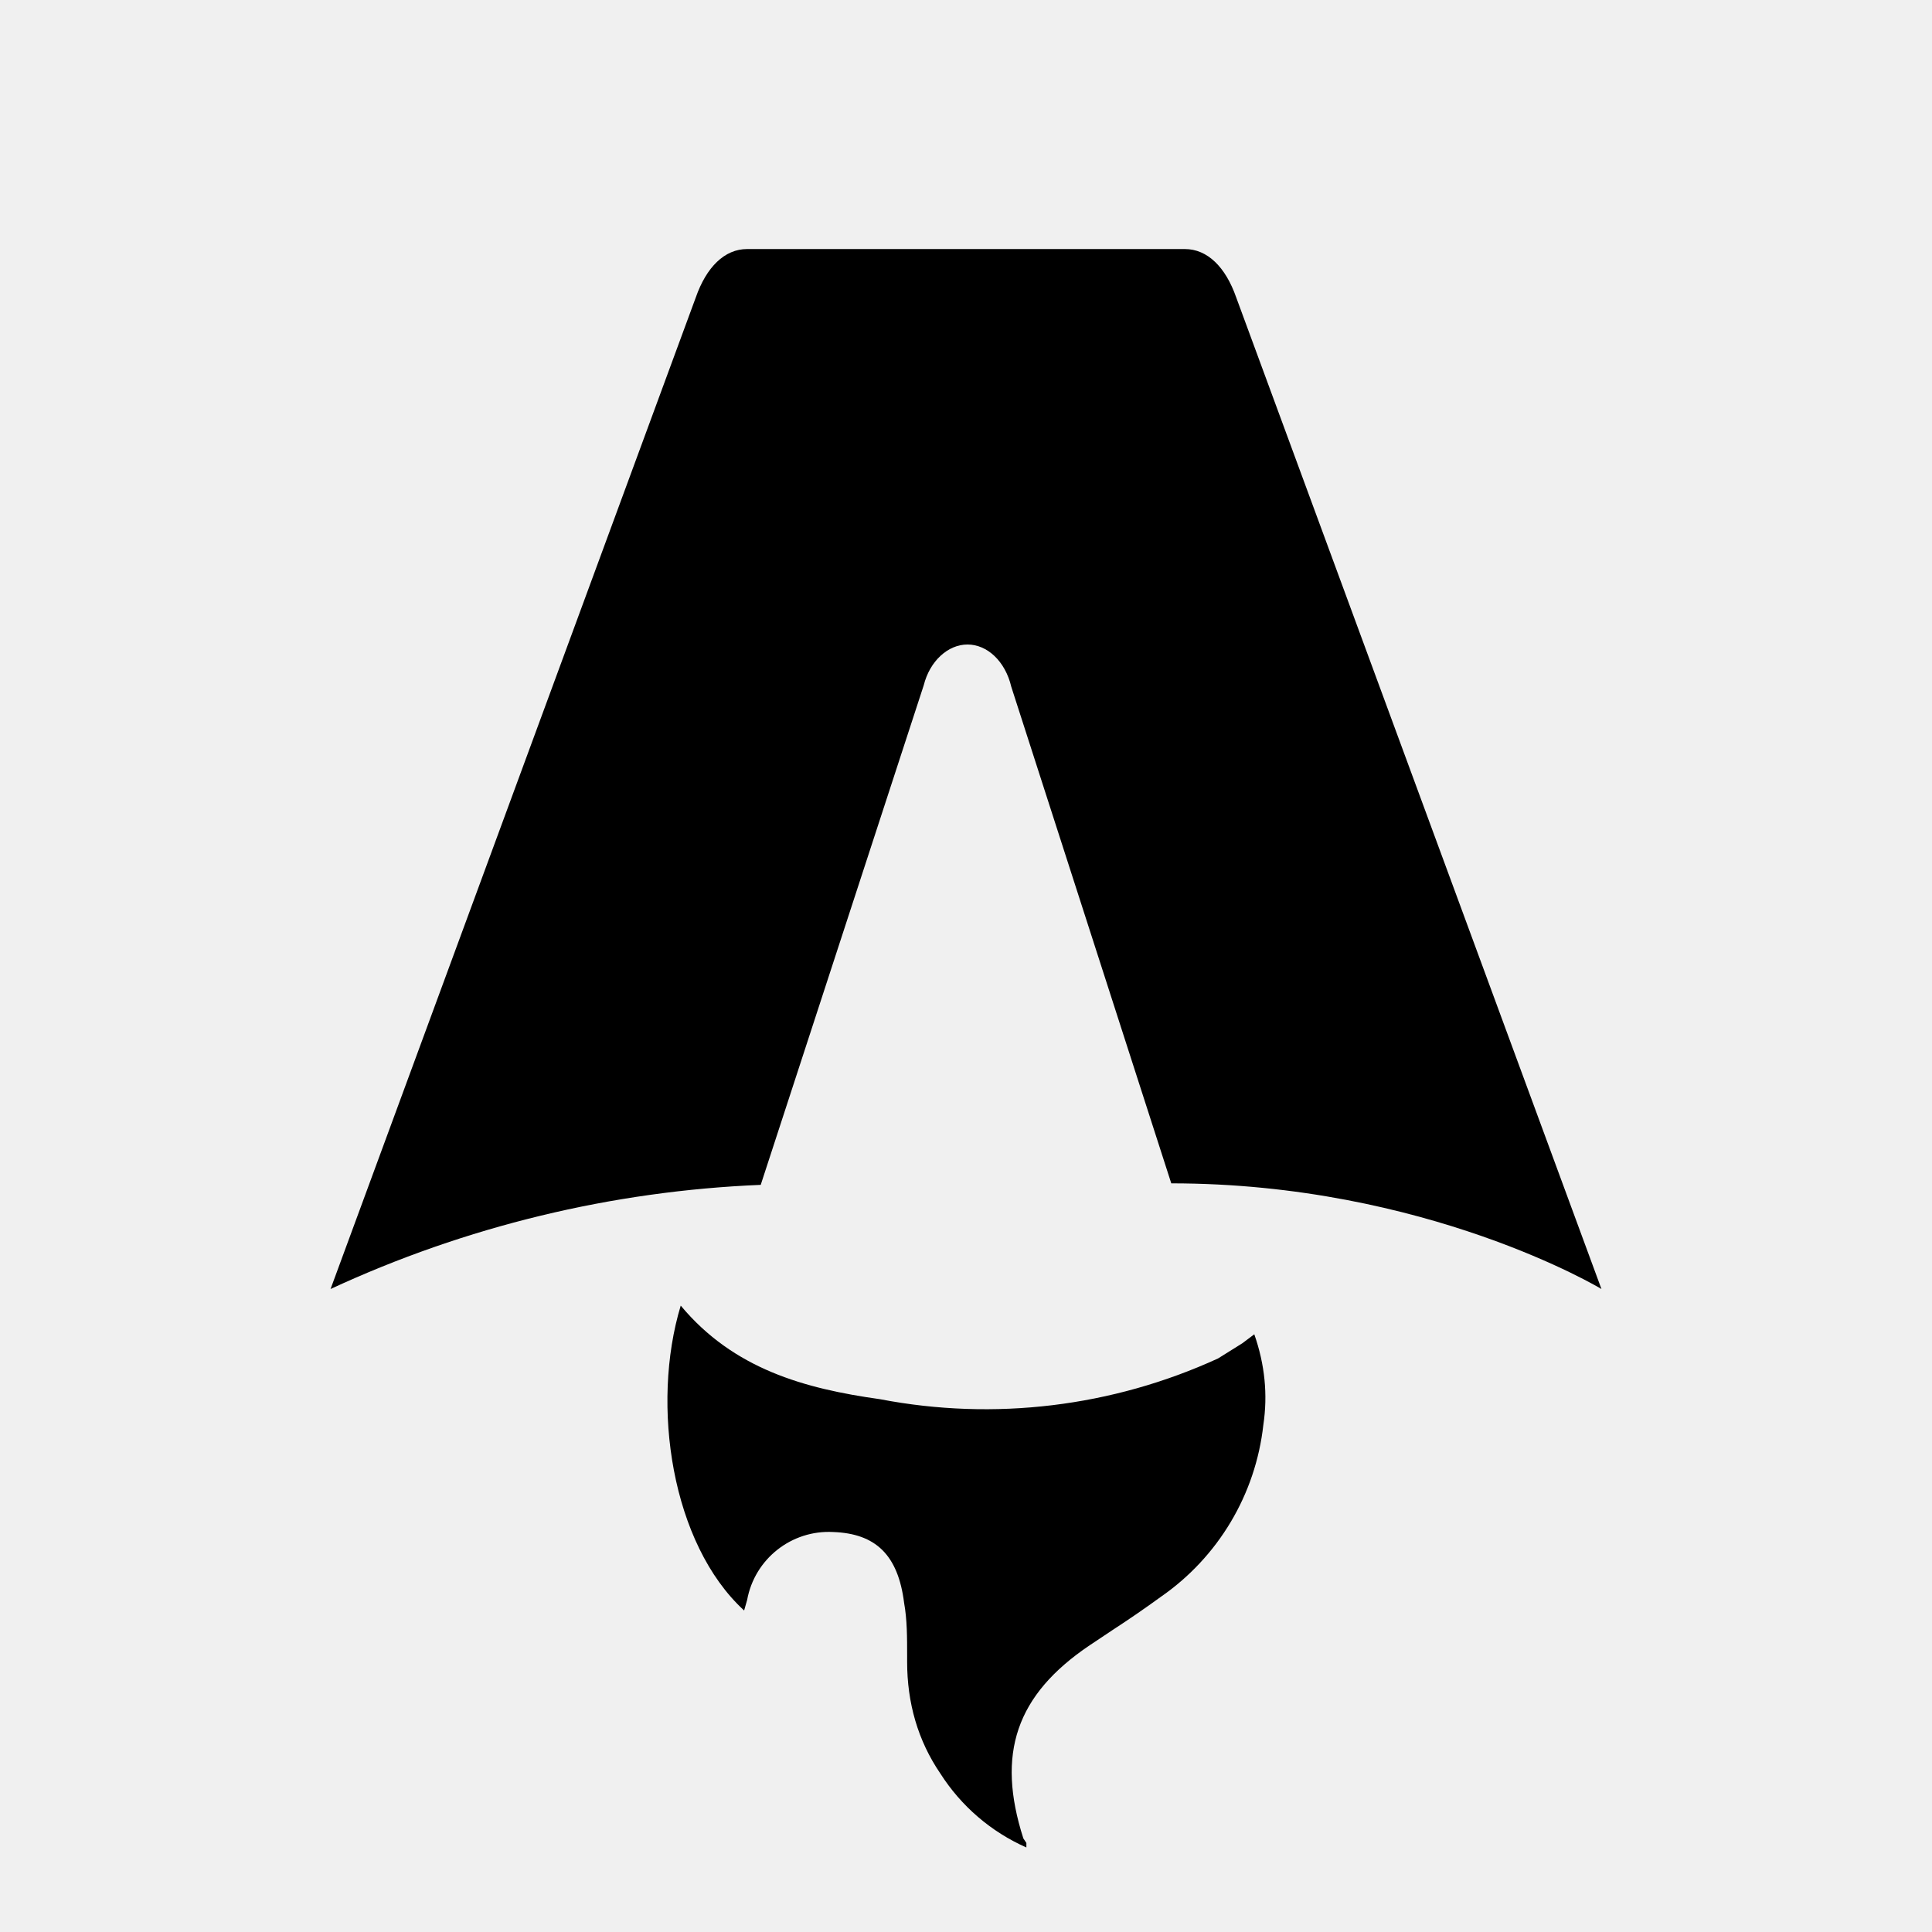
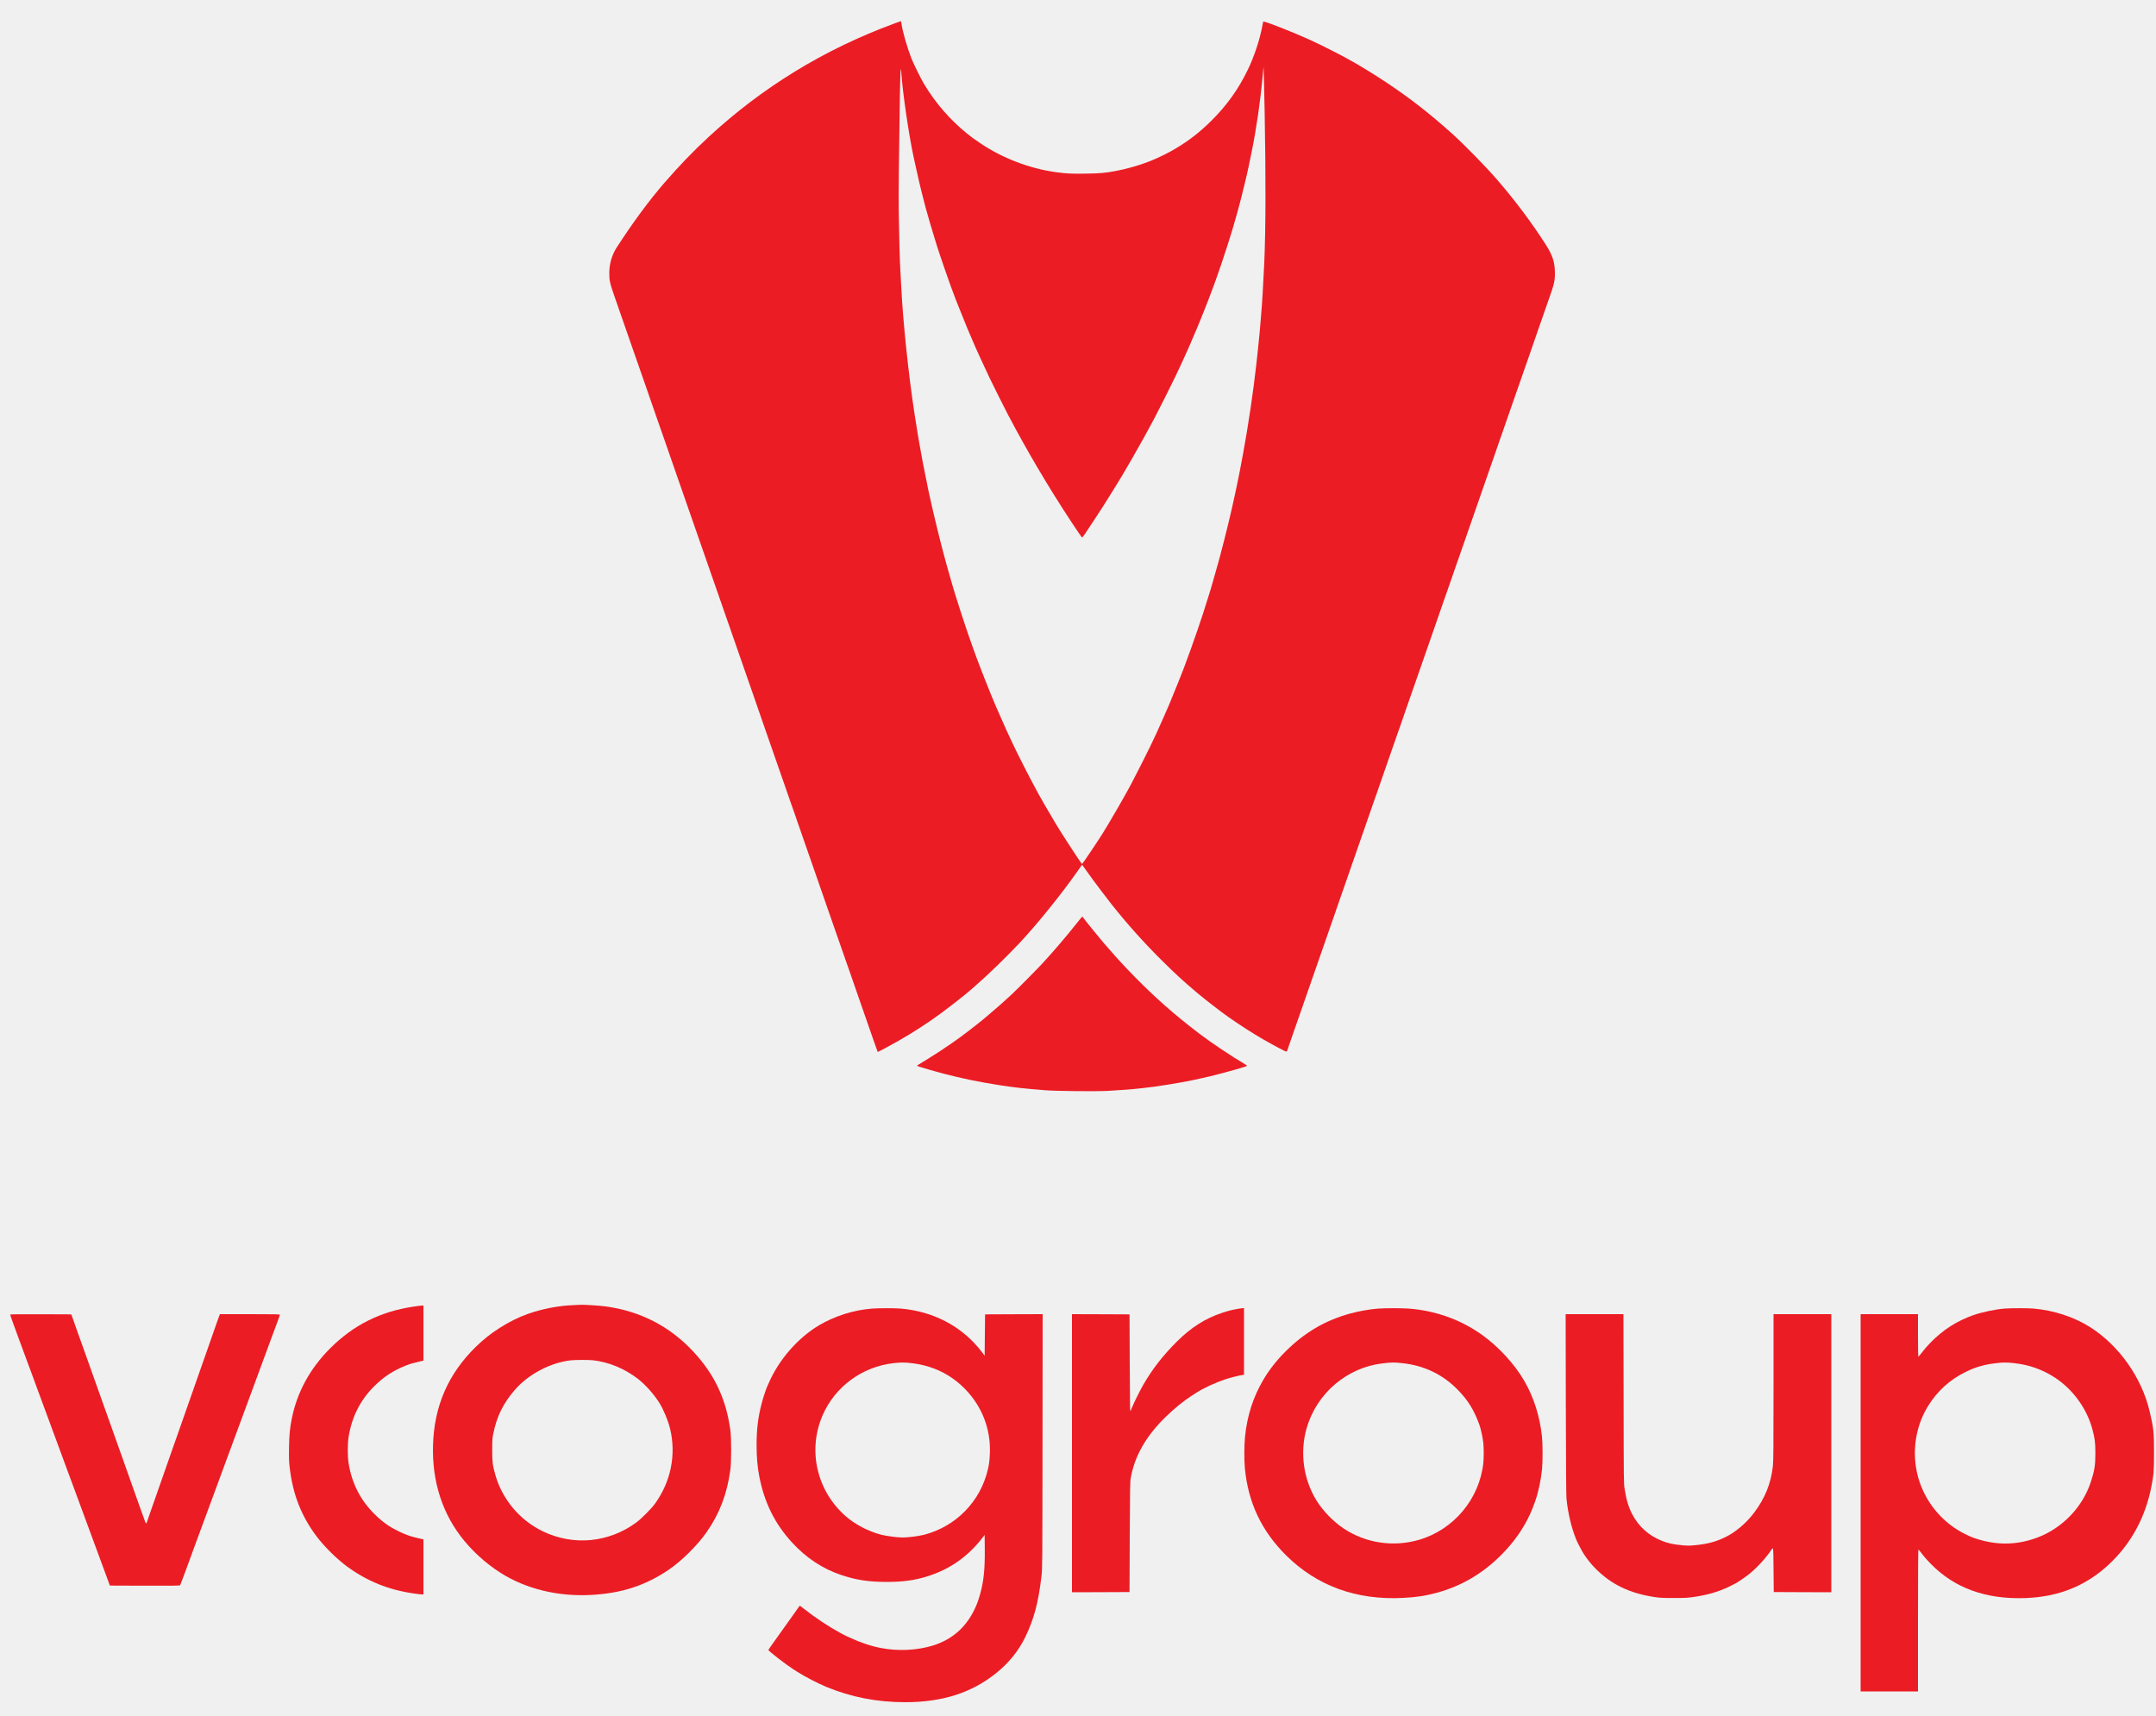
- <svg xmlns="http://www.w3.org/2000/svg" fill="none" viewBox="0 0 128 128">
-   <path d="M50.4 78.5a75.1 75.1 0 0 0-28.5 6.9l24.2-65.7c.7-2 1.9-3.2 3.4-3.2h29c1.5 0 2.7 1.2 3.4 3.2l24.2 65.7s-11.6-7-28.5-7L67 45.5c-.4-1.7-1.6-2.8-2.9-2.8-1.3 0-2.5 1.1-2.9 2.7L50.4 78.5Zm-1.1 28.2Zm-4.2-20.2c-2 6.6-.6 15.8 4.2 20.2a17.5 17.5 0 0 1 .2-.7 5.5 5.5 0 0 1 5.7-4.5c2.8.1 4.3 1.5 4.7 4.7.2 1.1.2 2.3.2 3.5v.4c0 2.7.7 5.2 2.2 7.4a13 13 0 0 0 5.7 4.9v-.3l-.2-.3c-1.8-5.6-.5-9.5 4.4-12.8l1.5-1a73 73 0 0 0 3.2-2.2 16 16 0 0 0 6.8-11.4c.3-2 .1-4-.6-6l-.8.6-1.6 1a37 37 0 0 1-22.4 2.7c-5-.7-9.7-2-13.2-6.2Z" />
-   <style>
-         path { fill: #000; }
-         @media (prefers-color-scheme: dark) {
-             path { fill: #FFF; }
-         }
-     </style>
+ <svg xmlns="http://www.w3.org/2000/svg" version="1.0" width="5000pt" height="3980pt" viewBox="0 0 5000 3980" preserveAspectRatio="xMidYMid meet">
+   <g transform="translate(0,3980) scale(0.1,-0.1)" fill="#ec1c24" stroke="none">
+     <path d="M20725 39249 c-1617 -598 -3042 -1470 -4295 -2629 -359 -332 -666 -651 -1026 -1065 -349 -403 -733 -923 -1099 -1490 -115 -178 -175 -383 -175 -598 0 -183 10 -226 145 -612 95 -270 175 -501 259 -745 30 -85 89 -254 131 -375 42 -121 94 -269 115 -330 61 -176 188 -540 232 -665 22 -63 46 -133 53 -155 7 -22 41 -119 75 -215 34 -96 88 -251 120 -345 53 -152 97 -280 217 -620 19 -55 43 -125 53 -155 10 -30 46 -134 80 -230 34 -96 68 -193 75 -215 7 -22 41 -119 75 -215 34 -96 70 -200 80 -230 10 -30 46 -134 80 -230 34 -96 68 -193 75 -215 7 -22 41 -119 75 -215 34 -96 70 -200 80 -230 18 -56 41 -122 150 -430 34 -96 70 -200 80 -230 10 -30 46 -134 80 -230 34 -96 68 -193 75 -215 7 -22 41 -119 75 -215 34 -96 70 -200 80 -230 10 -30 46 -134 80 -230 34 -96 68 -193 75 -215 7 -22 41 -119 75 -215 34 -96 68 -193 75 -215 7 -22 43 -125 80 -230 37 -104 72 -208 80 -230 7 -22 43 -125 80 -230 36 -104 72 -208 80 -230 7 -22 41 -119 75 -215 34 -96 68 -193 75 -215 7 -22 47 -137 88 -255 156 -446 250 -716 257 -740 5 -14 36 -101 68 -195 95 -270 223 -636 237 -680 8 -22 42 -119 75 -215 34 -96 70 -200 80 -230 10 -30 47 -134 80 -230 34 -96 68 -193 76 -215 7 -22 41 -119 74 -215 34 -96 70 -200 80 -230 10 -30 46 -134 80 -230 95 -270 175 -499 265 -760 30 -85 80 -231 113 -325 33 -93 99 -282 146 -420 48 -137 105 -302 127 -365 71 -202 150 -427 234 -670 20 -58 54 -154 75 -215 21 -60 57 -163 80 -227 22 -65 58 -169 80 -230 21 -62 55 -160 75 -218 20 -58 54 -154 75 -215 38 -107 82 -233 155 -445 73 -212 117 -338 155 -445 21 -60 55 -157 76 -215 20 -58 37 -106 39 -108 4 -5 269 136 469 250 372 213 678 412 1020 662 154 113 528 406 621 487 17 15 81 71 144 125 267 229 730 677 1032 999 414 441 977 1138 1359 1684 l94 134 19 -24 c20 -26 187 -257 215 -299 32 -48 357 -476 451 -595 358 -451 742 -880 1141 -1277 330 -328 522 -505 840 -773 190 -160 550 -439 725 -561 305 -213 563 -378 820 -526 231 -133 505 -278 526 -278 9 0 20 16 26 38 6 20 39 116 73 212 34 96 70 200 80 230 19 57 47 138 150 430 34 96 70 200 80 230 10 30 46 134 80 230 34 96 68 193 75 215 15 44 63 182 155 445 34 96 68 193 75 215 14 42 133 384 235 675 33 96 67 193 75 215 7 22 49 144 93 270 44 127 115 329 157 450 42 121 94 270 115 330 21 61 77 223 125 360 47 138 104 301 126 362 41 119 51 147 234 673 18 52 51 147 73 210 23 63 60 169 83 235 22 66 59 172 81 235 22 63 55 158 73 210 18 52 51 147 73 210 23 63 60 169 82 235 84 242 109 312 148 425 23 63 60 169 83 235 22 66 59 172 81 235 22 63 55 158 73 210 18 52 51 147 73 210 23 63 57 162 77 220 20 58 54 155 75 215 63 182 127 365 230 660 22 66 59 172 82 235 22 63 55 158 73 210 18 52 51 147 73 210 46 133 104 301 162 468 23 64 56 160 75 212 18 52 51 148 74 213 73 211 120 345 160 460 21 61 73 211 116 332 42 121 93 270 115 330 35 100 173 498 367 1055 41 118 92 265 113 325 21 61 63 182 94 270 30 88 83 239 117 335 33 96 69 200 79 230 10 30 37 107 60 170 22 63 56 160 75 215 19 55 62 179 95 275 122 349 142 406 155 445 8 22 34 99 60 170 25 72 70 200 99 285 30 85 89 254 131 375 81 234 103 297 239 690 81 233 115 331 201 575 140 395 155 458 155 645 0 248 -52 412 -211 660 -327 512 -709 1022 -1140 1520 -249 288 -756 806 -1034 1056 -519 467 -999 840 -1550 1204 -254 168 -630 399 -790 485 -44 23 -94 51 -111 61 -88 53 -580 302 -774 392 -239 110 -607 265 -815 342 -49 19 -115 43 -145 55 -122 47 -192 67 -196 56 -2 -6 -11 -51 -20 -101 -56 -308 -189 -711 -337 -1015 -219 -452 -489 -829 -847 -1183 -266 -263 -510 -453 -820 -639 -158 -95 -431 -230 -570 -283 -19 -8 -60 -23 -90 -35 -204 -79 -489 -159 -725 -204 -244 -47 -376 -59 -711 -63 -331 -5 -434 0 -674 32 -617 83 -1254 326 -1770 676 -168 114 -194 133 -302 220 -398 323 -735 711 -997 1149 -77 129 -246 472 -296 599 -100 257 -205 627 -231 814 -3 26 -9 47 -13 46 -3 -1 -78 -28 -166 -60z m8604 -2069 c28 -1521 25 -2677 -9 -3470 -20 -439 -54 -1020 -70 -1170 -5 -52 -14 -165 -20 -250 -6 -85 -15 -186 -20 -225 -5 -38 -12 -106 -15 -150 -3 -44 -12 -138 -21 -210 -8 -71 -26 -233 -39 -360 -67 -608 -192 -1454 -310 -2085 -72 -387 -95 -505 -140 -715 -14 -66 -32 -151 -40 -190 -83 -396 -231 -1009 -345 -1430 -12 -44 -30 -111 -40 -150 -10 -38 -53 -189 -95 -335 -42 -146 -81 -281 -86 -300 -6 -19 -16 -53 -23 -75 -8 -22 -26 -80 -41 -130 -130 -430 -344 -1055 -562 -1635 -39 -104 -207 -523 -269 -670 -31 -74 -64 -156 -74 -181 -22 -55 -241 -548 -299 -674 -110 -235 -178 -376 -337 -690 -94 -187 -202 -396 -239 -465 -37 -69 -83 -154 -103 -190 -65 -121 -344 -604 -430 -745 -47 -77 -100 -164 -117 -193 -88 -145 -481 -732 -490 -731 -5 0 -58 73 -116 162 -59 89 -154 234 -211 322 -84 127 -224 350 -287 455 -38 62 -244 413 -261 445 -13 22 -34 60 -48 85 -14 25 -51 91 -84 148 -32 57 -58 105 -58 107 0 2 -17 34 -38 72 -93 164 -421 811 -511 1006 -47 102 -90 194 -132 283 -34 73 -195 437 -254 574 -56 129 -142 339 -221 540 -176 444 -244 625 -402 1075 -92 262 -315 950 -373 1155 -30 106 -46 160 -74 255 -15 50 -33 113 -40 140 -7 28 -25 93 -40 145 -15 52 -35 127 -45 165 -10 39 -31 115 -45 170 -52 196 -126 493 -175 705 -28 118 -57 242 -65 275 -8 33 -24 105 -35 160 -12 55 -28 127 -36 160 -14 60 -38 175 -55 270 -5 28 -16 79 -24 115 -27 124 -113 578 -145 770 -6 36 -20 117 -31 180 -19 108 -28 167 -79 495 -140 903 -272 2168 -310 2970 -5 116 -14 282 -20 370 -13 201 -29 780 -37 1340 -6 393 3 1296 27 2743 9 533 20 694 33 491 29 -448 169 -1408 282 -1939 88 -412 165 -742 236 -1010 22 -85 45 -171 49 -190 26 -105 179 -622 256 -865 65 -207 274 -814 324 -945 12 -30 38 -102 60 -160 21 -58 43 -116 48 -130 6 -14 58 -144 116 -290 136 -342 198 -492 301 -725 7 -16 27 -64 45 -105 18 -41 52 -117 76 -168 24 -52 44 -95 44 -97 0 -4 42 -94 205 -440 59 -126 366 -740 430 -860 171 -322 221 -414 333 -615 222 -400 473 -825 737 -1250 249 -401 632 -981 651 -987 9 -2 65 80 296 432 171 261 198 303 333 520 64 105 128 206 140 225 151 232 622 1053 836 1457 29 54 70 132 92 173 62 114 395 779 459 915 31 66 84 178 117 248 34 71 61 130 61 132 0 2 23 51 50 110 28 59 50 109 50 111 0 2 18 43 40 90 22 47 40 88 40 90 0 2 9 23 19 47 29 63 111 255 136 317 13 30 50 123 84 205 34 83 85 209 112 280 28 72 61 157 74 190 35 88 104 274 120 320 8 22 25 72 40 110 73 199 193 555 270 800 26 83 53 168 60 190 8 22 26 81 40 130 15 50 31 101 35 115 5 14 23 77 40 140 17 63 35 126 40 140 5 14 29 104 55 200 25 96 52 200 60 230 8 30 35 141 60 245 25 105 50 208 55 230 27 111 54 241 120 565 109 541 200 1167 250 1725 11 121 21 224 22 230 3 23 17 -515 27 -1065z" />
+     <path d="M24964 18378 c-231 -292 -530 -642 -791 -925 -128 -138 -577 -591 -708 -714 -180 -168 -372 -338 -550 -486 -49 -42 -102 -85 -116 -98 -46 -40 -262 -209 -369 -290 -58 -43 -130 -97 -160 -120 -30 -22 -84 -61 -120 -86 -36 -25 -90 -63 -120 -84 -136 -95 -389 -260 -545 -355 -93 -57 -180 -109 -192 -117 -33 -19 -29 -27 20 -41 44 -13 75 -23 222 -67 227 -68 583 -159 820 -210 66 -14 149 -32 185 -40 122 -27 446 -84 645 -115 352 -54 544 -75 1045 -116 250 -21 1193 -30 1465 -15 270 15 598 39 680 51 39 5 102 12 140 15 232 20 881 124 1185 190 225 49 249 55 376 85 155 38 437 113 554 147 47 14 105 31 130 38 76 21 155 48 162 54 4 4 -54 43 -130 88 -75 45 -157 95 -182 111 -469 304 -703 469 -1045 741 -506 400 -926 785 -1420 1301 -164 171 -374 405 -566 630 -122 143 -440 536 -461 570 -7 11 -16 20 -20 20 -3 0 -64 -73 -134 -162z" />
+     <path d="M13285 9529 c-300 -14 -583 -63 -895 -154 -414 -120 -885 -386 -1230 -696 -683 -611 -1049 -1350 -1110 -2239 -59 -861 156 -1638 629 -2265 244 -325 580 -633 930 -855 590 -374 1330 -554 2104 -512 709 40 1253 217 1795 584 302 205 671 571 883 877 298 429 471 885 546 1436 26 187 26 744 0 930 -100 726 -372 1299 -868 1827 -545 581 -1225 930 -2026 1038 -127 18 -500 42 -573 38 -14 0 -97 -5 -185 -9z m475 -1279 c367 -45 711 -187 1025 -423 171 -129 383 -366 508 -567 98 -159 202 -411 247 -596 145 -607 19 -1231 -355 -1746 -77 -107 -316 -347 -425 -427 -641 -473 -1463 -551 -2175 -206 -533 257 -939 743 -1099 1312 -62 221 -71 288 -71 568 0 232 3 272 23 375 82 408 229 708 500 1022 312 362 821 632 1296 687 104 12 429 13 526 1z" />
+     <path d="M9590 9495 c-770 -115 -1392 -426 -1934 -968 -471 -472 -769 -1021 -892 -1644 -43 -223 -56 -358 -61 -653 -4 -259 -2 -317 16 -475 74 -620 268 -1115 622 -1588 176 -234 468 -523 704 -697 470 -345 971 -547 1557 -629 82 -12 164 -21 183 -21 l35 0 0 638 0 638 -112 26 c-193 44 -280 74 -453 157 -231 111 -386 221 -576 410 -324 324 -522 715 -595 1176 -25 154 -25 450 0 605 73 463 270 855 591 1175 225 225 446 369 752 489 51 20 97 36 101 36 5 0 38 8 73 19 35 10 99 26 142 36 l77 17 0 639 0 639 -37 -1 c-21 -1 -108 -11 -193 -24z" />
+     <path d="M20224 9449 c-423 -32 -867 -172 -1229 -387 -493 -293 -935 -801 -1168 -1342 -16 -36 -33 -74 -38 -85 -26 -57 -93 -261 -124 -381 -86 -328 -119 -605 -119 -979 1 -283 19 -490 63 -720 117 -603 358 -1092 754 -1525 329 -361 713 -615 1147 -760 346 -116 635 -160 1050 -160 382 0 641 35 940 127 519 161 941 455 1279 890 l56 73 3 -313 c5 -469 -23 -751 -103 -1042 -49 -176 -76 -250 -144 -390 -201 -410 -519 -684 -954 -820 -363 -113 -808 -135 -1202 -59 -240 46 -486 128 -733 245 -46 21 -86 39 -88 39 -2 0 -54 28 -116 61 -292 159 -577 348 -861 571 -49 39 -90 68 -91 66 -2 -1 -21 -28 -42 -59 -22 -31 -75 -106 -119 -168 -104 -146 -335 -468 -463 -649 -56 -79 -102 -146 -102 -150 0 -24 401 -335 575 -446 33 -21 76 -49 95 -61 155 -101 481 -270 671 -349 579 -239 1177 -356 1829 -356 861 0 1534 214 2105 669 299 238 530 524 687 851 198 412 299 792 370 1395 22 179 22 193 25 3133 l3 2952 -667 -2 -668 -3 -5 -480 -5 -480 -44 60 c-445 602 -1123 970 -1907 1035 -136 11 -511 11 -660 -1z m906 -1264 c497 -55 917 -258 1256 -606 389 -401 592 -926 570 -1479 -6 -171 -16 -252 -46 -381 -172 -742 -738 -1322 -1478 -1515 -126 -32 -371 -64 -497 -64 -126 0 -371 32 -497 64 -305 80 -614 242 -835 438 -660 587 -873 1511 -533 2316 286 674 918 1143 1655 1226 163 18 246 19 405 1z" />
+     <path d="M28715 9445 c-147 -26 -235 -48 -378 -96 -388 -129 -714 -337 -1043 -664 -328 -327 -572 -641 -784 -1009 -69 -121 -220 -423 -249 -501 -11 -27 -28 -68 -38 -90 -18 -39 -18 -15 -23 1095 l-5 1135 -667 3 -668 2 0 -3225 0 -3225 668 2 667 3 5 1275 c5 1111 8 1287 22 1365 92 518 356 979 814 1425 199 194 424 376 609 494 33 21 76 49 95 61 171 110 440 235 665 310 122 41 322 92 393 101 l52 7 0 773 0 774 -32 -1 c-18 -1 -64 -7 -103 -14z" />
+     <path d="M31957 9449 c-178 -12 -462 -63 -652 -116 -581 -162 -1054 -441 -1496 -882 -206 -206 -378 -426 -513 -656 -235 -401 -371 -825 -422 -1310 -20 -192 -22 -546 -5 -730 75 -803 387 -1464 958 -2030 715 -709 1631 -1042 2712 -986 312 16 514 47 791 122 556 152 1048 439 1470 859 305 303 535 629 692 981 48 107 62 144 110 279 75 211 132 481 160 750 16 160 16 578 -1 740 -47 468 -189 919 -408 1297 -224 390 -597 797 -983 1073 -497 355 -1084 565 -1710 610 -154 11 -543 11 -703 -1z m560 -1265 c511 -54 945 -263 1293 -621 239 -245 378 -472 500 -813 34 -95 77 -297 90 -420 12 -122 12 -339 0 -460 -88 -835 -687 -1550 -1495 -1785 -596 -172 -1237 -75 -1746 265 -238 159 -479 408 -626 645 -307 496 -392 1117 -231 1680 114 398 350 761 667 1027 310 260 682 424 1069 473 233 29 285 30 479 9z" />
+     <path d="M46495 9450 c-214 -16 -538 -84 -737 -155 -113 -41 -119 -43 -262 -109 -350 -163 -689 -443 -945 -781 -30 -38 -57 -71 -62 -73 -5 -2 -9 213 -9 492 l0 496 -665 0 -665 0 0 -4375 0 -4375 665 0 665 0 0 1645 c0 940 4 1645 9 1645 5 0 28 -26 52 -57 72 -98 129 -164 234 -271 544 -562 1276 -829 2190 -797 791 27 1437 293 1979 815 492 473 813 1073 950 1775 53 272 60 361 60 780 1 474 -10 575 -101 960 -186 785 -705 1521 -1374 1950 -372 238 -853 396 -1324 435 -132 11 -519 11 -660 0z m208 -1265 c353 -38 666 -149 955 -338 417 -274 739 -718 867 -1197 56 -207 69 -311 69 -550 0 -287 -18 -403 -105 -670 -187 -577 -656 -1069 -1229 -1287 -456 -174 -913 -189 -1380 -46 -139 43 -163 52 -311 125 -487 240 -869 676 -1048 1195 -201 582 -131 1243 187 1763 216 353 509 620 877 800 224 110 420 168 675 200 184 23 266 24 443 5z" />
+     <path d="M236 9312 c-2 -4 34 -111 81 -237 46 -127 88 -241 93 -255 5 -14 20 -54 33 -90 13 -36 75 -202 137 -370 62 -168 122 -332 135 -365 12 -33 91 -247 175 -475 84 -228 234 -633 332 -900 98 -267 237 -642 308 -835 71 -192 139 -375 150 -405 12 -30 29 -77 39 -105 21 -60 273 -744 306 -830 21 -56 266 -721 306 -830 10 -27 63 -171 118 -320 l99 -270 810 -3 c640 -2 811 1 819 10 5 7 76 195 158 418 81 223 158 432 170 465 12 33 82 222 155 420 73 198 143 387 155 420 12 33 82 222 155 420 73 198 141 383 151 410 10 28 29 79 42 115 13 36 91 245 172 465 81 220 158 427 170 460 12 33 75 204 140 380 65 176 129 349 142 385 13 36 30 81 37 100 16 44 311 844 341 925 13 33 81 220 153 415 72 195 140 380 152 410 11 30 20 60 20 67 0 10 -142 13 -695 13 l-695 0 -9 -22 c-5 -13 -31 -84 -57 -158 -25 -74 -71 -202 -100 -285 -29 -82 -69 -197 -89 -255 -41 -119 -103 -297 -181 -515 -29 -82 -71 -202 -93 -265 -22 -63 -65 -187 -96 -275 -31 -88 -73 -209 -95 -270 -22 -60 -82 -234 -135 -385 -53 -151 -113 -324 -135 -385 -22 -60 -69 -195 -106 -300 -36 -104 -93 -266 -126 -360 -33 -93 -77 -219 -98 -280 -21 -60 -64 -182 -95 -270 -31 -88 -65 -185 -75 -215 -10 -30 -55 -158 -100 -285 -45 -126 -88 -251 -96 -277 -8 -26 -18 -50 -23 -52 -5 -3 -19 22 -31 57 -12 34 -28 78 -35 97 -7 19 -40 112 -74 205 -33 94 -93 265 -135 380 -41 116 -109 307 -151 425 -42 118 -103 292 -136 385 -34 94 -69 193 -79 220 -10 28 -45 127 -78 220 -34 94 -95 266 -136 383 -42 116 -110 308 -152 425 -41 116 -102 286 -134 377 -32 91 -95 266 -139 390 -44 124 -114 322 -156 440 -42 118 -82 231 -90 250 -7 19 -41 114 -75 210 -33 96 -78 222 -99 280 l-38 105 -706 3 c-388 1 -708 -1 -711 -6z" />
+     <path d="M36313 7233 c3 -1392 8 -2122 15 -2190 36 -348 113 -669 227 -953 27 -66 132 -267 173 -330 82 -125 174 -241 268 -335 368 -372 790 -577 1374 -666 126 -19 184 -22 450 -22 280 0 320 3 482 27 292 44 521 110 757 216 52 24 117 56 143 71 27 16 51 29 54 29 13 0 221 142 304 208 171 137 378 358 500 537 71 103 64 144 70 -431 l5 -519 668 -3 667 -2 0 3225 0 3225 -670 0 -670 0 0 -1697 c0 -1425 -3 -1719 -15 -1828 -45 -403 -183 -744 -435 -1080 -187 -249 -445 -464 -695 -580 -211 -98 -387 -144 -650 -171 -148 -15 -188 -16 -310 -5 -221 20 -338 45 -490 106 -303 122 -534 331 -682 615 -86 166 -134 325 -176 585 -21 128 -21 154 -24 2093 l-4 1962 -670 0 -670 0 4 -2087z" />
+   </g>
</svg>
